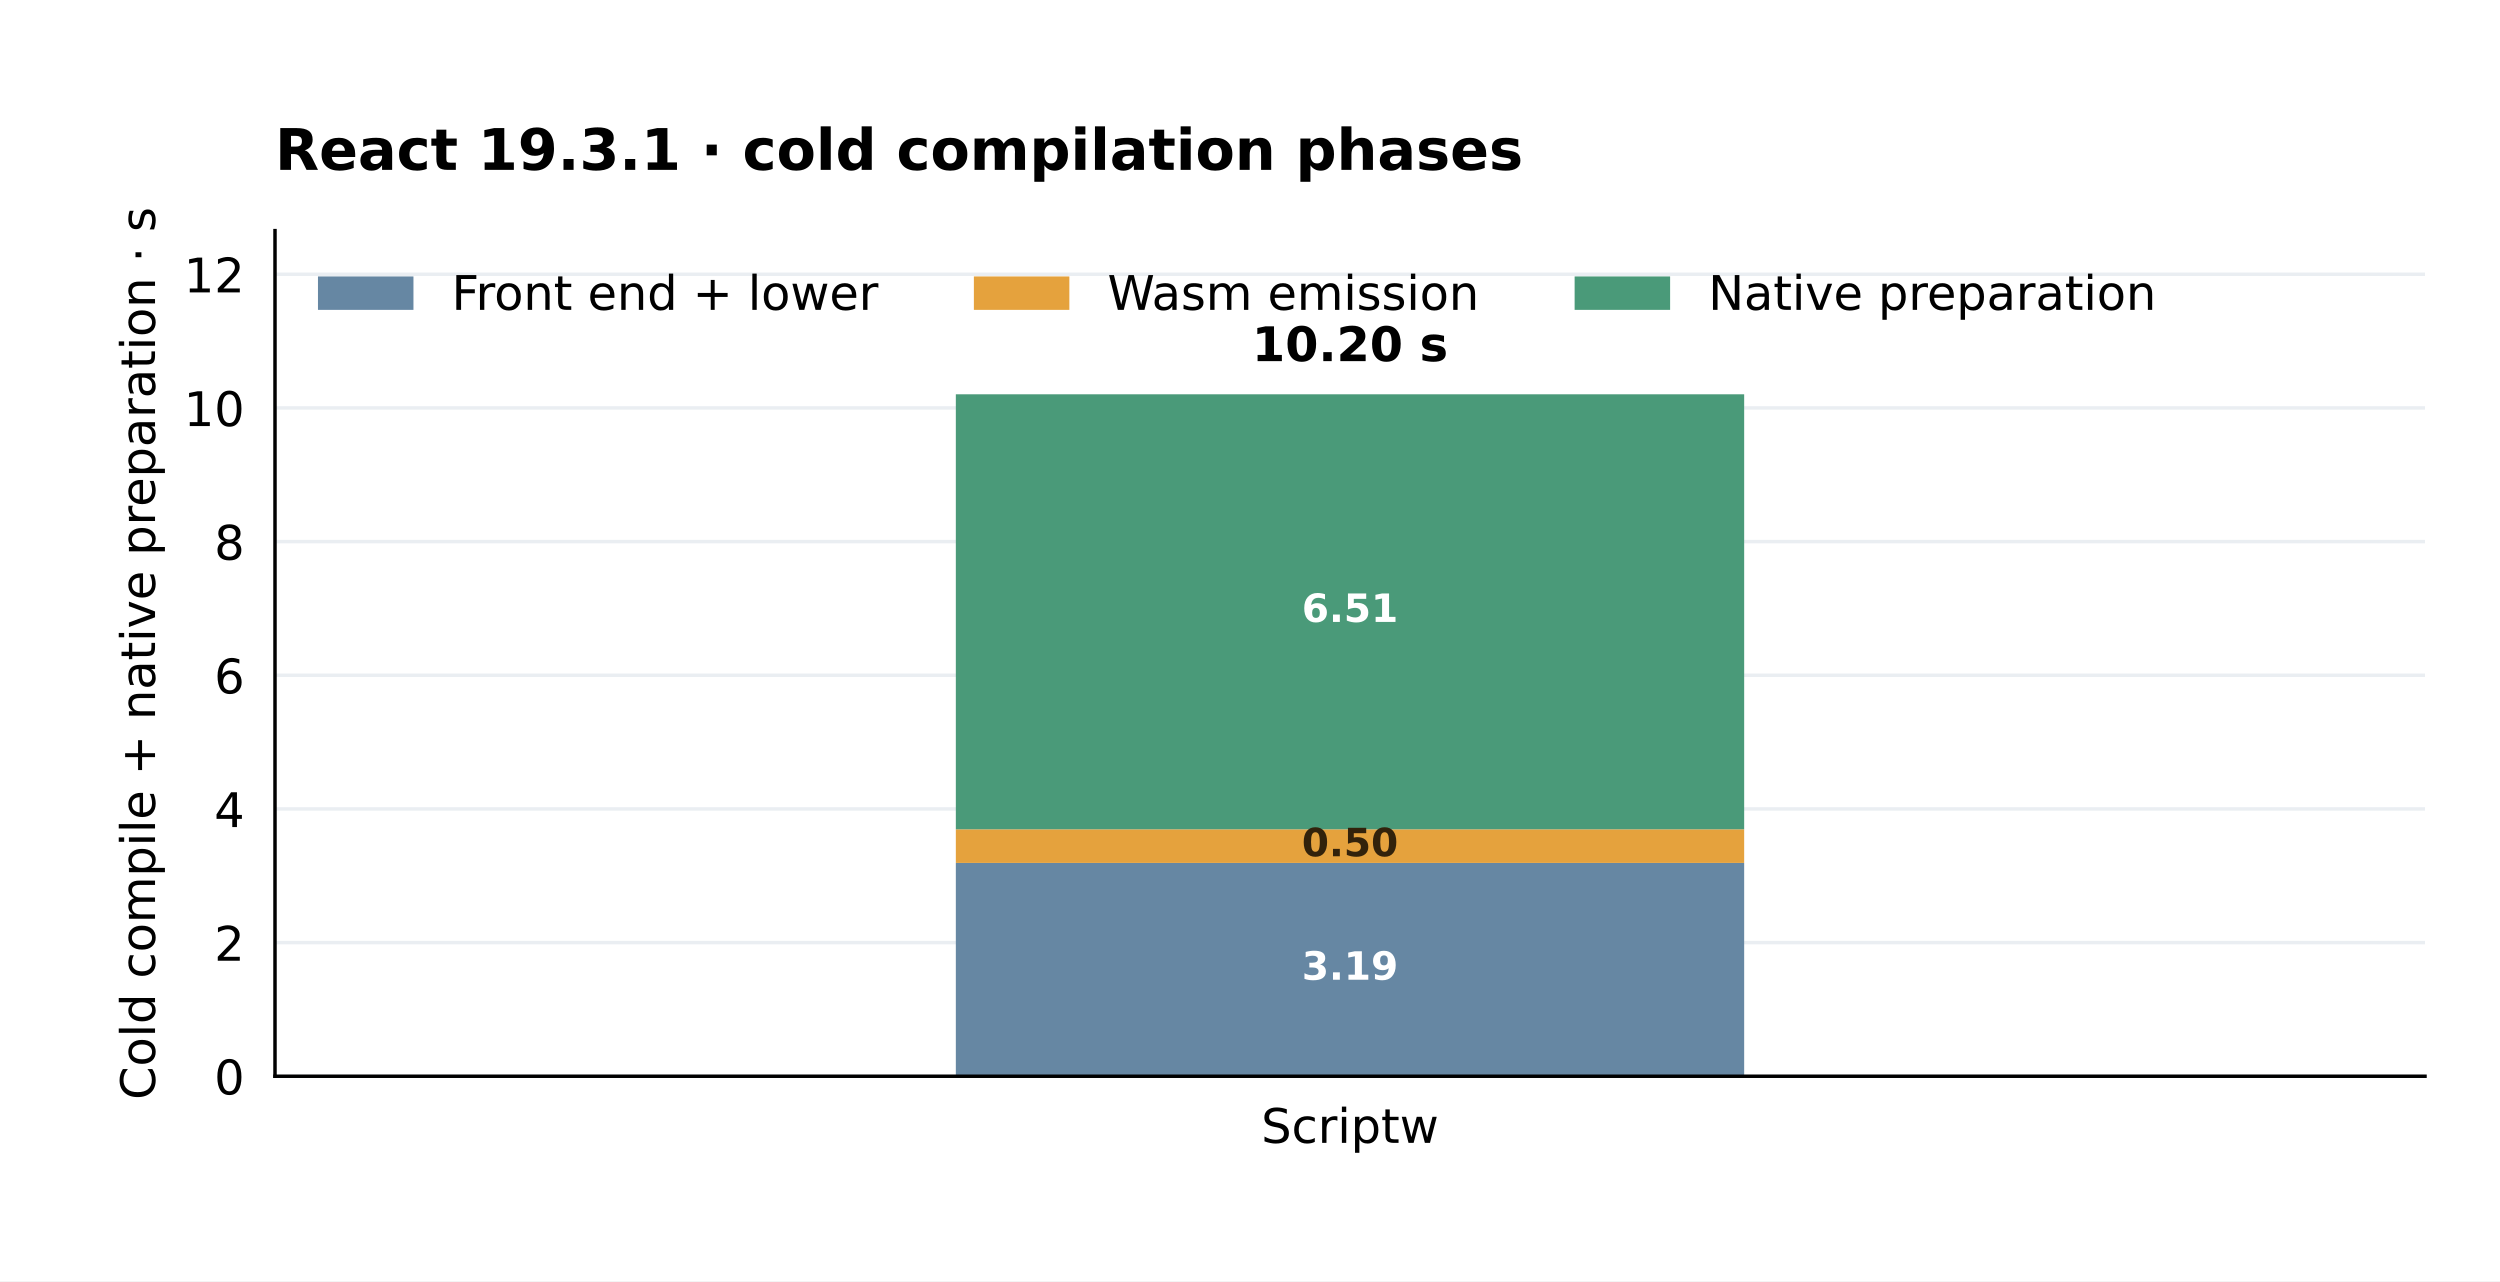
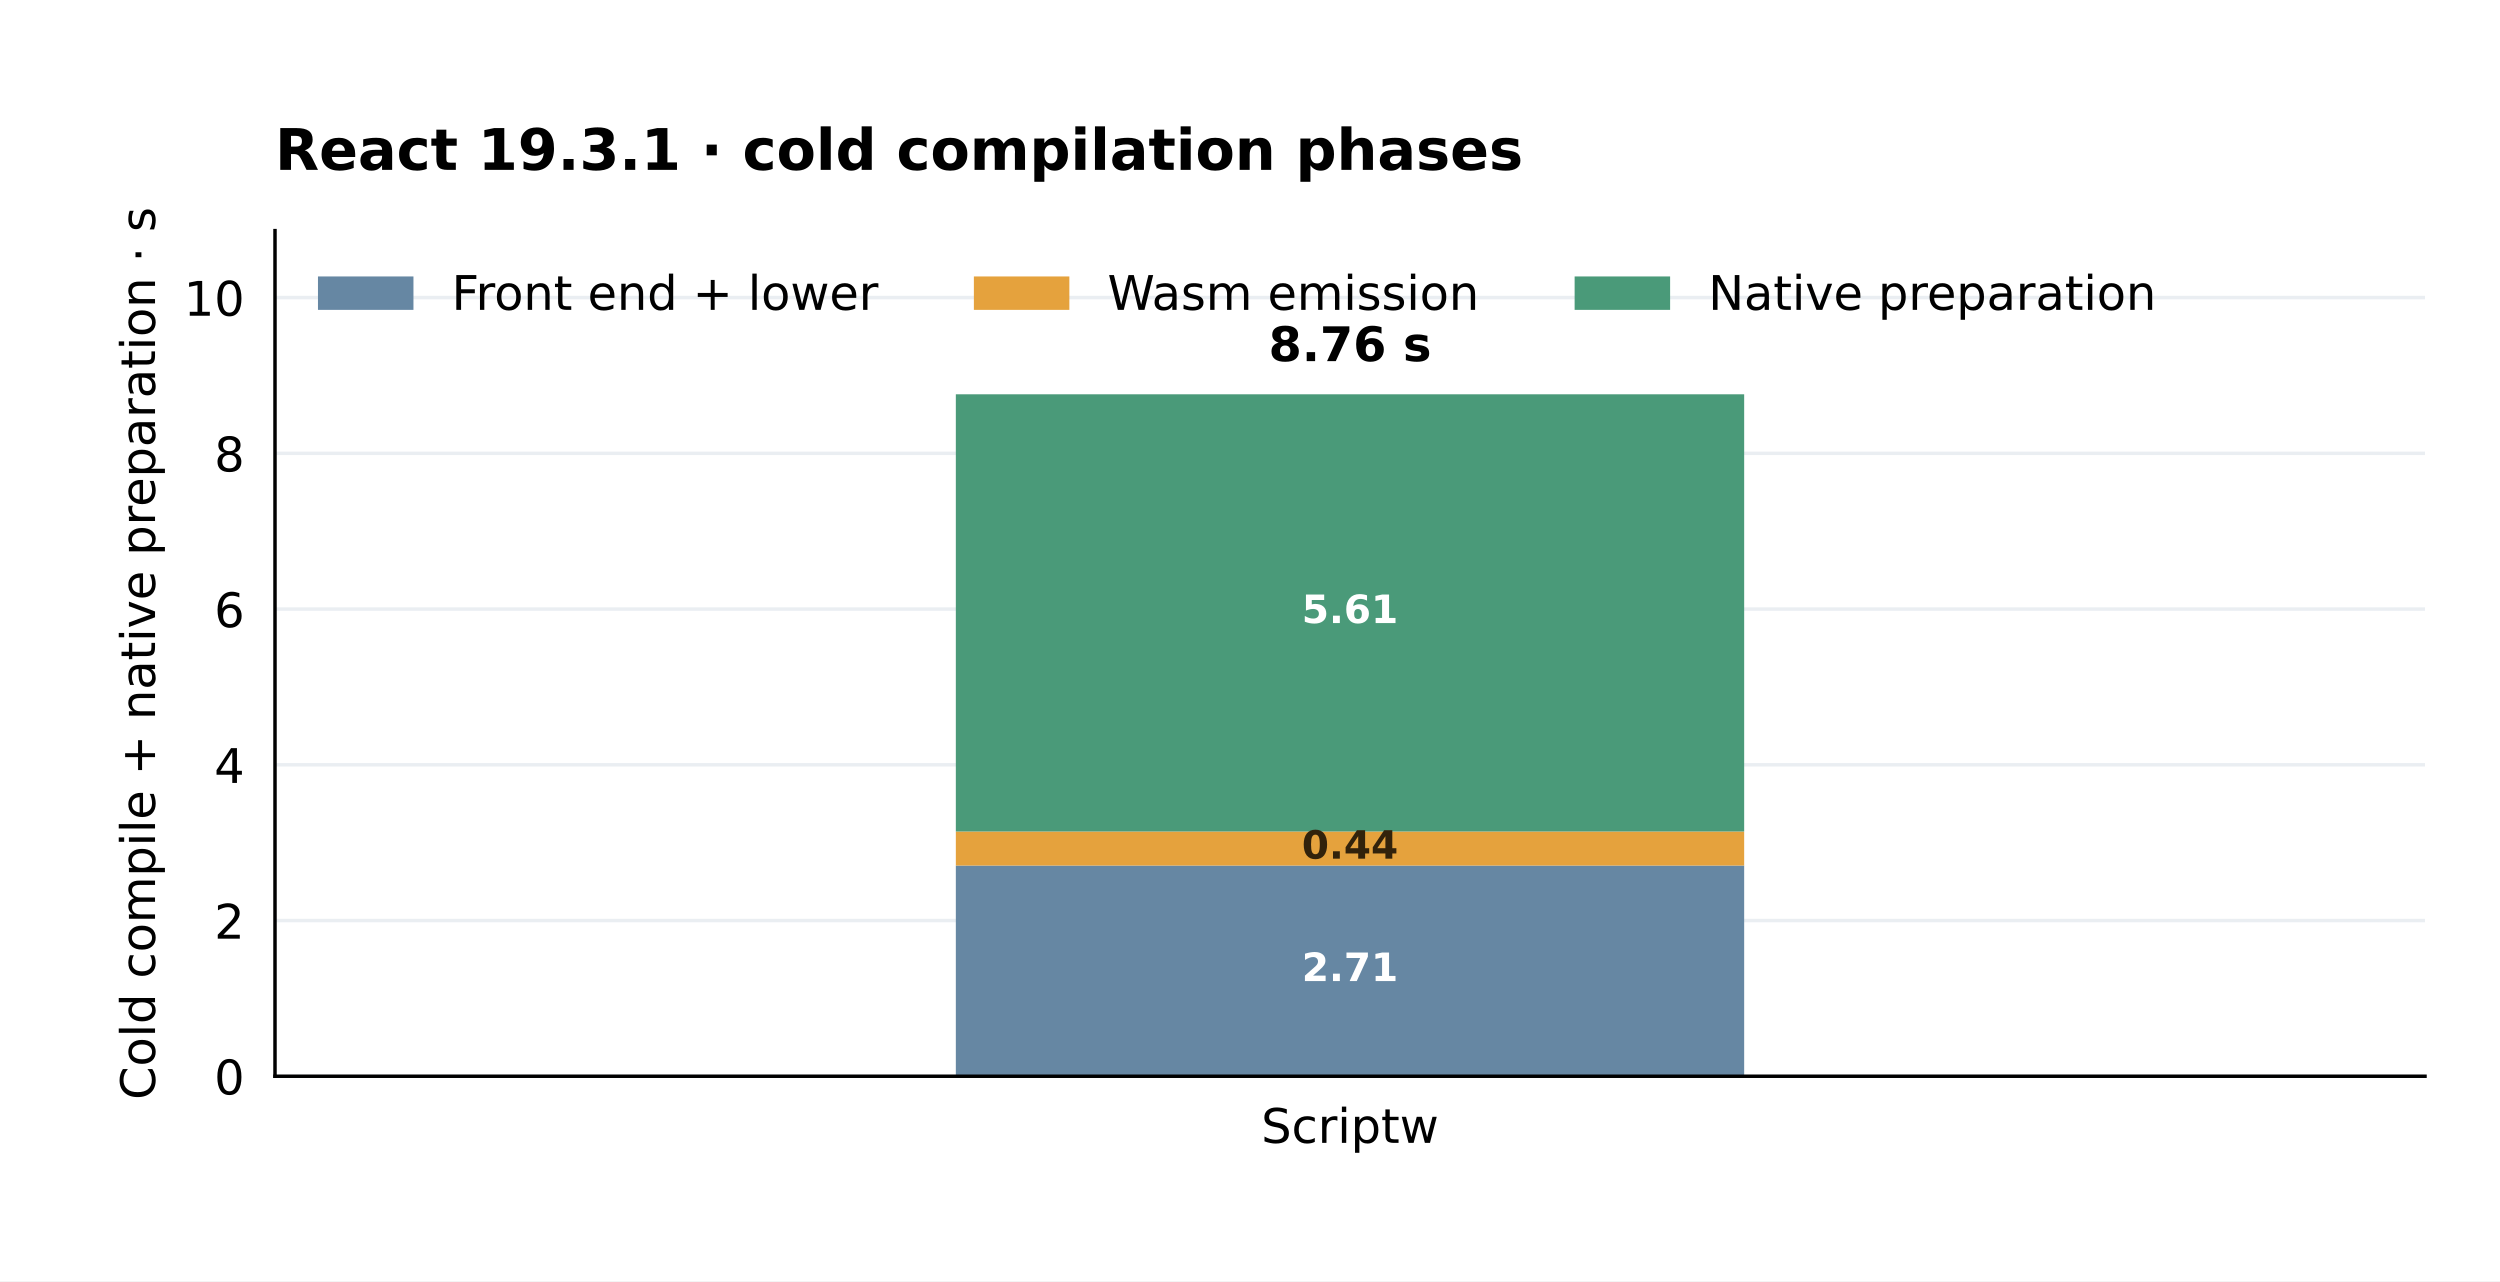
<svg xmlns="http://www.w3.org/2000/svg" width="576pt" height="295.2pt" viewBox="0 0 576 295.2" version="1.1">
  <defs>
    <style type="text/css">*{stroke-linejoin: round; stroke-linecap: butt}</style>
  </defs>
  <g id="figure_1">
    <g id="patch_1">
      <path d="M 0 295.2 L 576 295.2 L 576 0 L 0 0 z " style="fill: #ffffff" />
    </g>
    <g id="axes_1">
      <g id="patch_2">
        <path d="M 63.36 247.968 L 558.72 247.968 L 558.72 53.136 L 63.36 53.136 z " style="fill: #ffffff" />
      </g>
      <g id="matplotlib.axis_1">
        <g id="xtick_1">
          <g id="line2d_1" />
          <g id="text_1">
            <text style="font-size: 11px; font-family: 'DejaVu Sans'; text-anchor: middle" x="311.04" y="263.326" transform="rotate(-0 311.04 263.3263)">Scriptw</text>
          </g>
        </g>
      </g>
      <g id="matplotlib.axis_2">
        <g id="ytick_1">
          <g id="line2d_2">
            <path d="M 63.36 247.968 L 558.72 247.968 " clip-path="url(#pc5acb95793)" style="fill: none; stroke: #eaeef2; stroke-width: 0.8; stroke-linecap: square" />
          </g>
          <g id="line2d_3" />
          <g id="text_2">
            <text style="font-size: 11px; font-family: 'DejaVu Sans'; text-anchor: end" x="56.36" y="252.147" transform="rotate(-0 56.36 252.1467)">0</text>
          </g>
        </g>
        <g id="ytick_2">
          <g id="line2d_4">
-             <path d="M 63.36 217.172 L 558.72 217.172 " clip-path="url(#pc5acb95793)" style="fill: none; stroke: #eaeef2; stroke-width: 0.8; stroke-linecap: square" />
+             <path d="M 63.36 212.086 L 558.72 212.086 " clip-path="url(#pc5acb95793)" style="fill: none; stroke: #eaeef2; stroke-width: 0.8; stroke-linecap: square" />
          </g>
          <g id="line2d_5" />
          <g id="text_3">
-             <text style="font-size: 11px; font-family: 'DejaVu Sans'; text-anchor: end" x="56.36" y="221.351" transform="rotate(-0 56.36 221.3509)">2</text>
+             <text style="font-size: 11px; font-family: 'DejaVu Sans'; text-anchor: end" x="56.36" y="216.265" transform="rotate(-0 56.36 216.2649)">2</text>
          </g>
        </g>
        <g id="ytick_3">
          <g id="line2d_6">
-             <path d="M 63.36 186.376 L 558.72 186.376 " clip-path="url(#pc5acb95793)" style="fill: none; stroke: #eaeef2; stroke-width: 0.8; stroke-linecap: square" />
+             <path d="M 63.36 176.204 L 558.72 176.204 " clip-path="url(#pc5acb95793)" style="fill: none; stroke: #eaeef2; stroke-width: 0.8; stroke-linecap: square" />
          </g>
          <g id="line2d_7" />
          <g id="text_4">
-             <text style="font-size: 11px; font-family: 'DejaVu Sans'; text-anchor: end" x="56.36" y="190.555" transform="rotate(-0 56.36 190.5552)">4</text>
+             <text style="font-size: 11px; font-family: 'DejaVu Sans'; text-anchor: end" x="56.36" y="180.383" transform="rotate(-0 56.36 180.383)">4</text>
          </g>
        </g>
        <g id="ytick_4">
          <g id="line2d_8">
-             <path d="M 63.36 155.581 L 558.72 155.581 " clip-path="url(#pc5acb95793)" style="fill: none; stroke: #eaeef2; stroke-width: 0.8; stroke-linecap: square" />
+             <path d="M 63.36 140.323 L 558.72 140.323 " clip-path="url(#pc5acb95793)" style="fill: none; stroke: #eaeef2; stroke-width: 0.8; stroke-linecap: square" />
          </g>
          <g id="line2d_9" />
          <g id="text_5">
-             <text style="font-size: 11px; font-family: 'DejaVu Sans'; text-anchor: end" x="56.36" y="159.759" transform="rotate(-0 56.36 159.7594)">6</text>
+             <text style="font-size: 11px; font-family: 'DejaVu Sans'; text-anchor: end" x="56.36" y="144.501" transform="rotate(-0 56.36 144.5012)">6</text>
          </g>
        </g>
        <g id="ytick_5">
          <g id="line2d_10">
-             <path d="M 63.36 124.785 L 558.72 124.785 " clip-path="url(#pc5acb95793)" style="fill: none; stroke: #eaeef2; stroke-width: 0.8; stroke-linecap: square" />
+             <path d="M 63.36 104.441 L 558.72 104.441 " clip-path="url(#pc5acb95793)" style="fill: none; stroke: #eaeef2; stroke-width: 0.8; stroke-linecap: square" />
          </g>
          <g id="line2d_11" />
          <g id="text_6">
-             <text style="font-size: 11px; font-family: 'DejaVu Sans'; text-anchor: end" x="56.36" y="128.964" transform="rotate(-0 56.36 128.9636)">8</text>
+             <text style="font-size: 11px; font-family: 'DejaVu Sans'; text-anchor: end" x="56.36" y="108.619" transform="rotate(-0 56.36 108.6194)">8</text>
          </g>
        </g>
        <g id="ytick_6">
          <g id="line2d_12">
-             <path d="M 63.36 93.989 L 558.72 93.989 " clip-path="url(#pc5acb95793)" style="fill: none; stroke: #eaeef2; stroke-width: 0.8; stroke-linecap: square" />
+             <path d="M 63.36 68.559 L 558.72 68.559 " clip-path="url(#pc5acb95793)" style="fill: none; stroke: #eaeef2; stroke-width: 0.8; stroke-linecap: square" />
          </g>
          <g id="line2d_13" />
          <g id="text_7">
-             <text style="font-size: 11px; font-family: 'DejaVu Sans'; text-anchor: end" x="56.36" y="98.168" transform="rotate(-0 56.36 98.16781)">10</text>
+             <text style="font-size: 11px; font-family: 'DejaVu Sans'; text-anchor: end" x="56.36" y="72.738" transform="rotate(-0 56.36 72.73755)">10</text>
          </g>
        </g>
-         <g id="ytick_7">
-           <g id="line2d_14">
-             <path d="M 63.36 63.193 L 558.72 63.193 " clip-path="url(#pc5acb95793)" style="fill: none; stroke: #eaeef2; stroke-width: 0.8; stroke-linecap: square" />
-           </g>
-           <g id="line2d_15" />
-           <g id="text_8">
-             <text style="font-size: 11px; font-family: 'DejaVu Sans'; text-anchor: end" x="56.36" y="67.372" transform="rotate(-0 56.36 67.37203)">12</text>
-           </g>
-         </g>
-         <g id="text_9">
+         <g id="text_8">
          <text style="font-size: 11px; font-family: 'DejaVu Sans'; text-anchor: middle" x="35.72" y="150.552" transform="rotate(-90 35.71992 150.552)">Cold compile + native preparation · s</text>
        </g>
      </g>
      <g id="patch_3">
-         <path d="M 220.224 247.968 L 401.856 247.968 L 401.856 198.818 L 220.224 198.818 z " clip-path="url(#pc5acb95793)" style="fill: #6687a3" />
+         <path d="M 220.224 247.968 L 401.856 247.968 L 401.856 199.421 L 220.224 199.421 z " clip-path="url(#pc5acb95793)" style="fill: #6687a3" />
      </g>
      <g id="patch_4">
-         <path d="M 220.224 198.818 L 401.856 198.818 L 401.856 191.069 L 220.224 191.069 z " clip-path="url(#pc5acb95793)" style="fill: #e5a23d" />
+         <path d="M 220.224 199.421 L 401.856 199.421 L 401.856 191.578 L 220.224 191.578 z " clip-path="url(#pc5acb95793)" style="fill: #e5a23d" />
      </g>
      <g id="patch_5">
-         <path d="M 220.224 191.069 L 401.856 191.069 L 401.856 90.845 L 220.224 90.845 z " clip-path="url(#pc5acb95793)" style="fill: #4a9a79" />
+         <path d="M 220.224 191.578 L 401.856 191.578 L 401.856 90.845 L 220.224 90.845 z " clip-path="url(#pc5acb95793)" style="fill: #4a9a79" />
      </g>
      <g id="patch_6">
        <path d="M 63.36 247.968 L 63.36 53.136 " style="fill: none; stroke: #000000; stroke-width: 0.8; stroke-linejoin: miter; stroke-linecap: square" />
      </g>
      <g id="patch_7">
        <path d="M 63.36 247.968 L 558.72 247.968 " style="fill: none; stroke: #000000; stroke-width: 0.8; stroke-linejoin: miter; stroke-linecap: square" />
      </g>
+       <g id="text_9">
+         <text style="font-weight: 700; font-size: 9px; font-family: 'DejaVu Sans'; text-anchor: middle; fill: #ffffff" x="311.04" y="226.032" transform="rotate(-0 311.04 226.0324)">2.71</text>
+       </g>
      <g id="text_10">
-         <text style="font-weight: 700; font-size: 9px; font-family: 'DejaVu Sans'; text-anchor: middle; fill: #ffffff" x="311.04" y="225.731" transform="rotate(-0 311.04 225.7311)">3.19</text>
+         <text style="font-weight: 700; font-size: 9px; font-family: 'DejaVu Sans'; text-anchor: middle; fill: #32220b" x="311.04" y="197.837" transform="rotate(-0 311.04 197.8374)">0.44</text>
      </g>
      <g id="text_11">
-         <text style="font-weight: 700; font-size: 9px; font-family: 'DejaVu Sans'; text-anchor: middle; fill: #32220b" x="311.04" y="197.282" transform="rotate(-0 311.04 197.2817)">0.50</text>
+         <text style="font-weight: 700; font-size: 9px; font-family: 'DejaVu Sans'; text-anchor: middle; fill: #ffffff" x="311.04" y="143.55" transform="rotate(-0 311.04 143.5496)">5.61</text>
      </g>
      <g id="text_12">
-         <text style="font-weight: 700; font-size: 9px; font-family: 'DejaVu Sans'; text-anchor: middle; fill: #ffffff" x="311.04" y="143.295" transform="rotate(-0 311.04 143.2953)">6.51</text>
+         <text style="font-weight: 700; font-size: 11px; font-family: 'DejaVu Sans'; text-anchor: middle" x="311.04" y="83.203" transform="rotate(-0 311.04 83.20284)">8.76 s</text>
      </g>
      <g id="text_13">
-         <text style="font-weight: 700; font-size: 11px; font-family: 'DejaVu Sans'; text-anchor: middle" x="311.04" y="83.203" transform="rotate(-0 311.04 83.20284)">10.20 s</text>
-       </g>
-       <g id="text_14">
        <text style="font-weight: 700; font-size: 13.2px; font-family: 'DejaVu Sans'; text-anchor: start" x="63.36" y="39.136" transform="rotate(-0 63.36 39.136)">React 19.3.1 · cold compilation phases</text>
      </g>
      <g id="legend_1">
        <g id="patch_8">
          <path d="M 73.26 71.394 L 95.26 71.394 L 95.26 63.694 L 73.26 63.694 z " style="fill: #6687a3" />
        </g>
-         <g id="text_15">
+         <g id="text_14">
          <text style="font-size: 11px; font-family: 'DejaVu Sans'; text-anchor: start" x="104.06" y="71.394" transform="rotate(-0 104.06 71.39428)">Front end + lower</text>
        </g>
        <g id="patch_9">
          <path d="M 224.381 71.394 L 246.381 71.394 L 246.381 63.694 L 224.381 63.694 z " style="fill: #e5a23d" />
        </g>
-         <g id="text_16">
+         <g id="text_15">
          <text style="font-size: 11px; font-family: 'DejaVu Sans'; text-anchor: start" x="255.181" y="71.394" transform="rotate(-0 255.1811 71.39428)">Wasm emission</text>
        </g>
        <g id="patch_10">
          <path d="M 362.794 71.394 L 384.794 71.394 L 384.794 63.694 L 362.794 63.694 z " style="fill: #4a9a79" />
        </g>
-         <g id="text_17">
+         <g id="text_16">
          <text style="font-size: 11px; font-family: 'DejaVu Sans'; text-anchor: start" x="393.594" y="71.394" transform="rotate(-0 393.5938 71.39428)">Native preparation</text>
        </g>
      </g>
    </g>
  </g>
  <defs>
    <clipPath id="pc5acb95793">
      <rect x="63.36" y="53.136" width="495.36" height="194.832" />
    </clipPath>
  </defs>
</svg>
